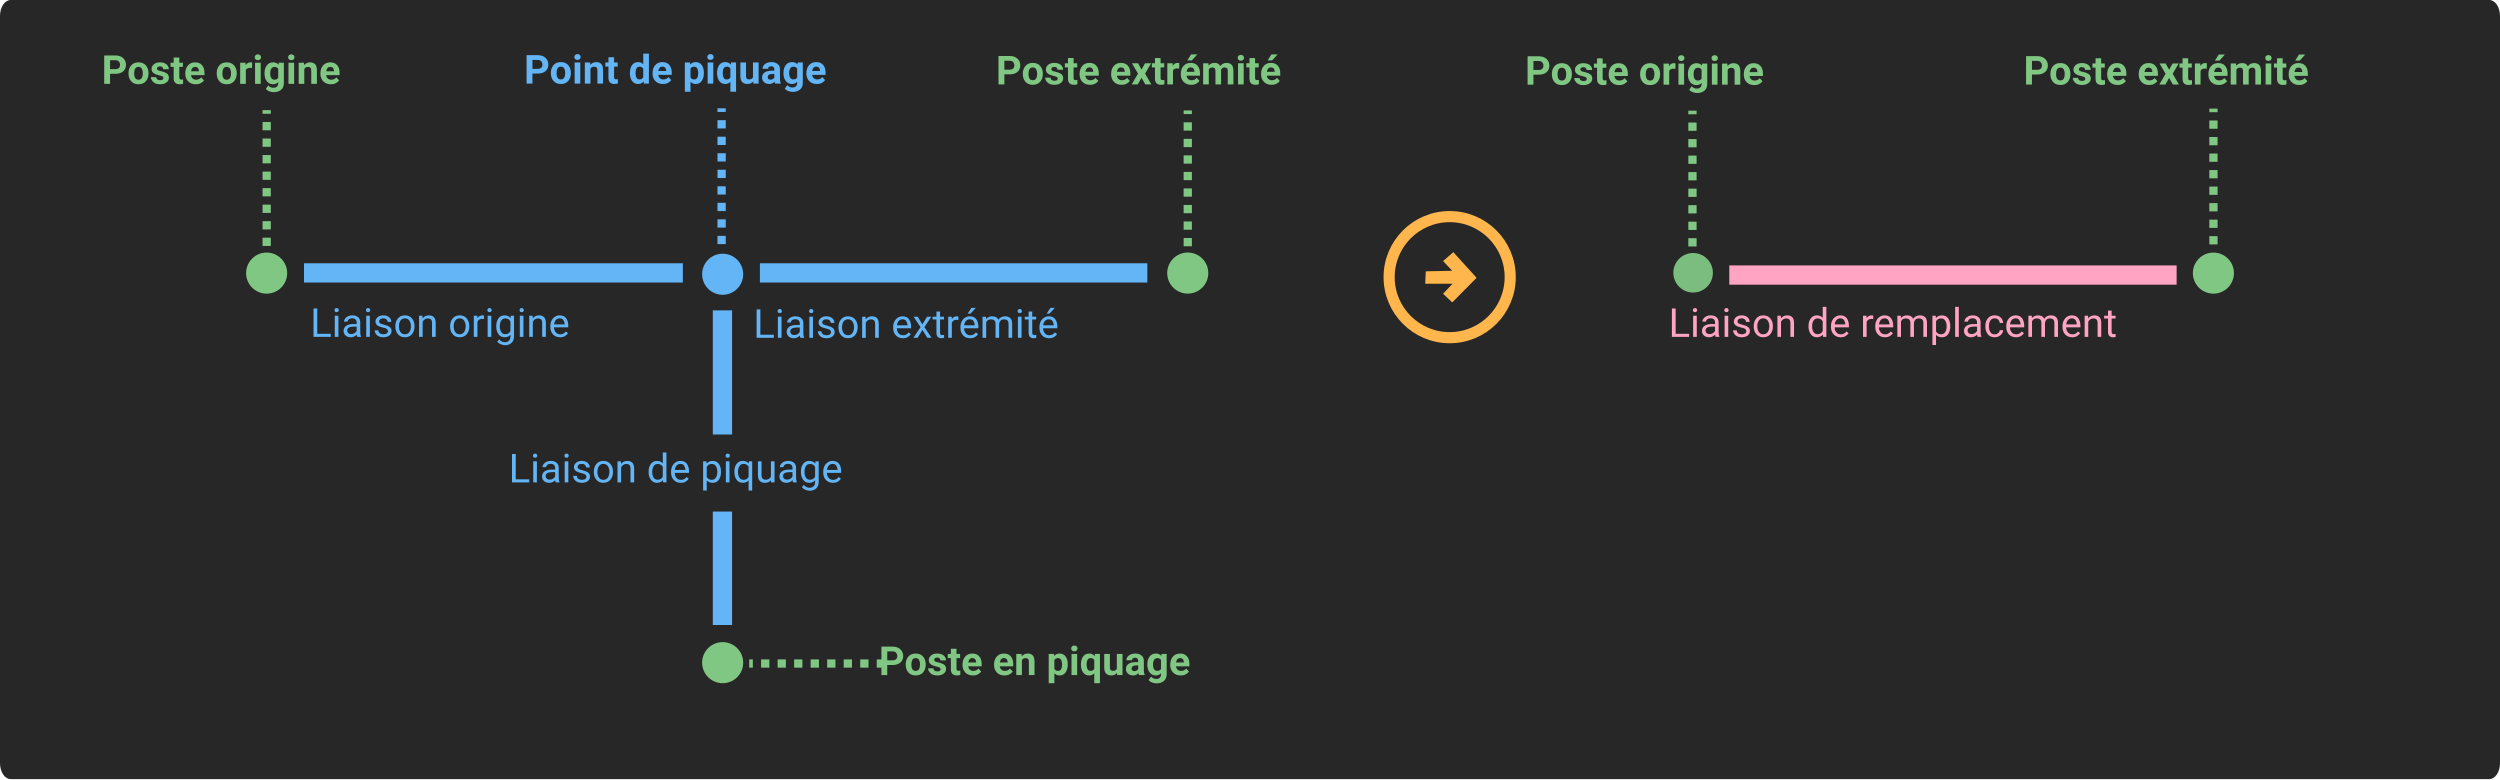
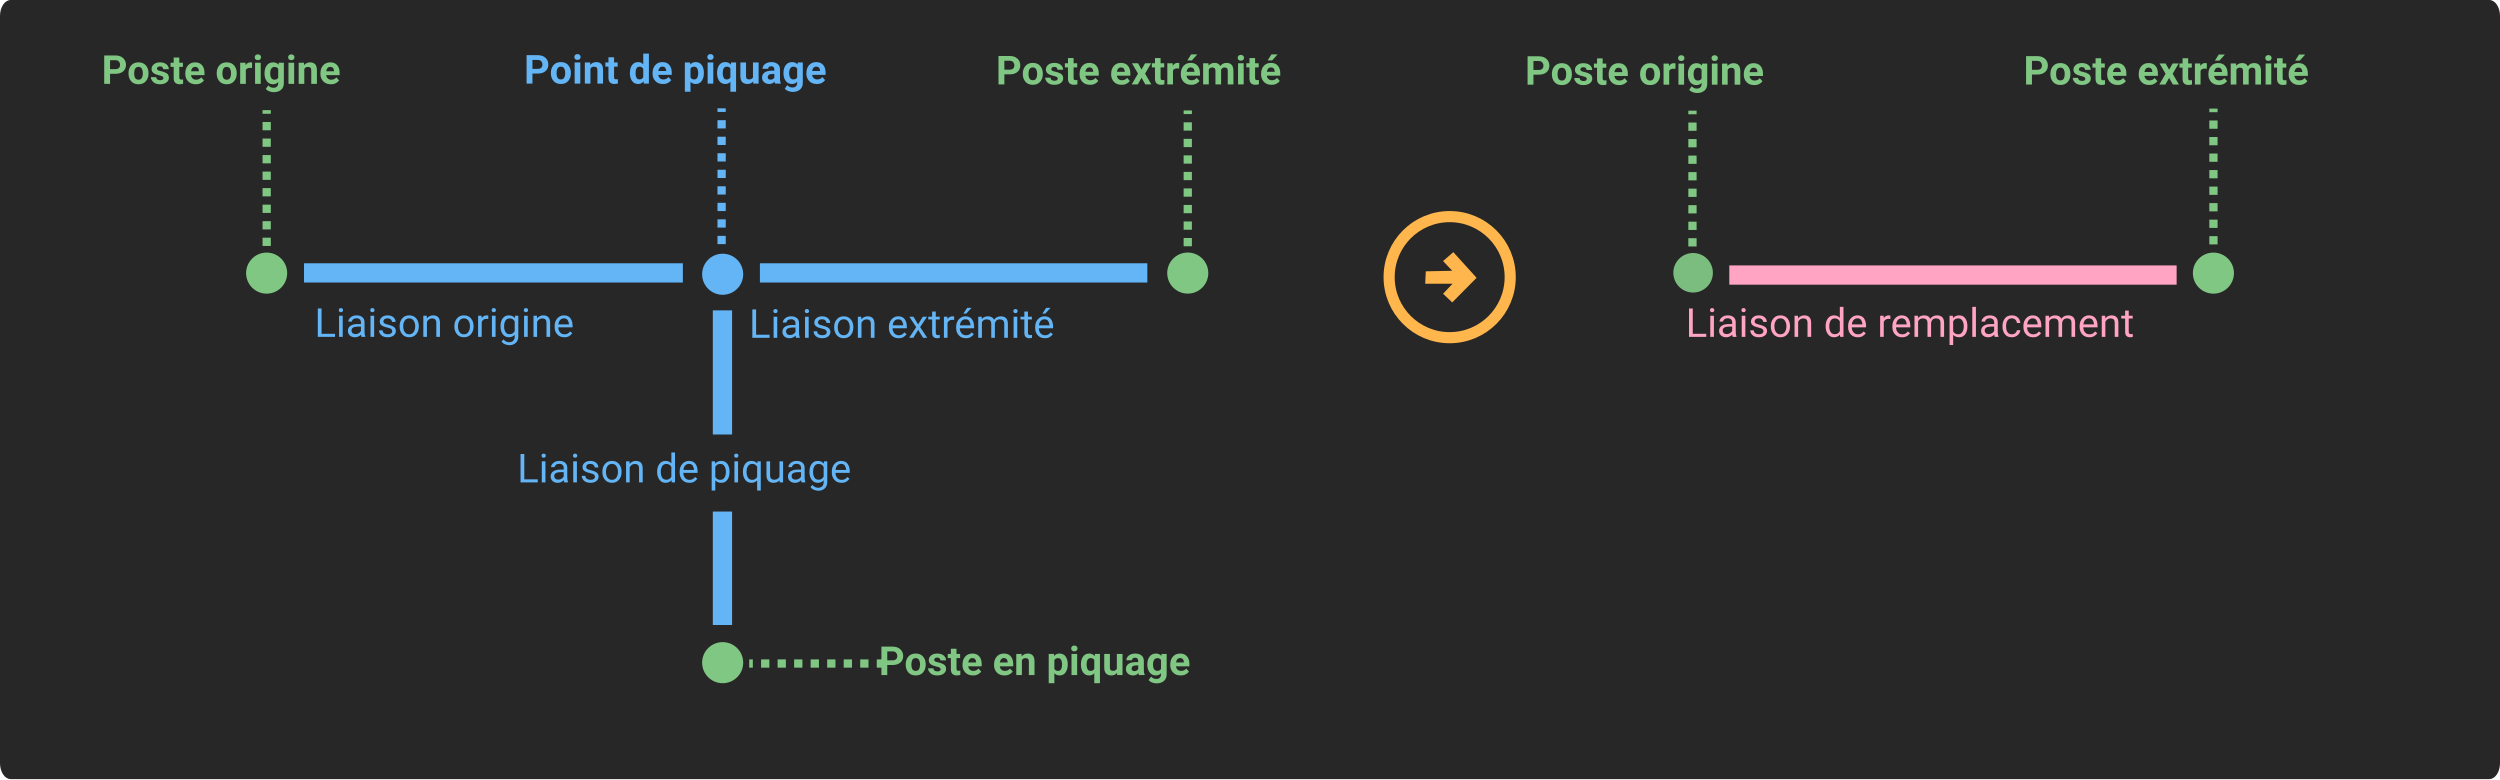
- <svg id="svg214" version="1.1" fill="none" viewBox="0 0 1168 364">
+ <svg viewBox="0 0 1168 364" fill="none" version="1.1" id="svg214">
  <defs id="defs218" />
  <g id="CREA - Supprimer un piquage - BLK">
-     <path fill="#272727" d="M1163.01 0H4.992C2.235 0 0 3.333 0 7.445V356.555C0 360.667 2.235 364 4.992 364H1163.01C1165.76 364 1168 360.667 1168 356.555V7.445C1168 3.333 1165.76 0 1163.01 0Z" id="delete-attach-line-illu-background" />
+     <path id="delete-attach-line-illu-background" d="M1163.01 0H4.992C2.235 0 0 3.333 0 7.445V356.555C0 360.667 2.235 364 4.992 364H1163.01C1165.76 364 1168 360.667 1168 356.555V7.445C1168 3.333 1165.76 0 1163.01 0Z" fill="#272727" />
    <g id="Group 4">
      <g id="Group 2">
-         <path stroke-width="5.2" stroke="#FFB74D" d="M677.284 157.765C692.905 157.765 705.569 145.101 705.569 129.481C705.569 113.86 692.905 101.196 677.284 101.196C661.663 101.196 649 113.86 649 129.481C649 145.101 661.663 157.765 677.284 157.765Z" id="path7084" />
-         <path fill="#FFB74D" d="M666.117 126.761L665.864 132.57L678.617 132.57L674.198 137.242L678.491 141.282L689.855 129.792L678.996 117.796L674.198 121.963L678.491 126.509L666.117 126.761Z" id="path9570" />
+         <path id="path7084" d="M677.284 157.765C692.905 157.765 705.569 145.101 705.569 129.481C705.569 113.86 692.905 101.196 677.284 101.196C661.663 101.196 649 113.86 649 129.481C649 145.101 661.663 157.765 677.284 157.765Z" stroke="#FFB74D" stroke-width="5.2" />
+         <path id="path9570" d="M666.117 126.761L665.864 132.57L678.617 132.57L674.198 137.242L678.491 141.282L689.855 129.792L678.996 117.796L674.198 121.963L678.491 126.509L666.117 126.761Z" fill="#FFB74D" />
      </g>
      <g id="Group 1">
-         <path fill="#81C784" d="M124.572 137.198C129.872 137.198 134.169 132.902 134.169 127.602C134.169 122.302 129.872 118.005 124.572 118.005C119.272 118.005 114.976 122.302 114.976 127.602C114.976 132.902 119.272 137.198 124.572 137.198Z" id="path3740-0-8" />
-         <path fill="#81C784" d="M554.919 137.178C560.219 137.178 564.515 132.881 564.515 127.581C564.515 122.281 560.219 117.985 554.919 117.985C549.619 117.985 545.323 122.281 545.323 127.581C545.323 132.881 549.619 137.178 554.919 137.178Z" id="path3740-0-5" />
-         <path fill="#64B5F6" d="M337.626 137.726C342.926 137.726 347.222 133.43 347.222 128.13C347.222 122.83 342.926 118.533 337.626 118.533C332.326 118.533 328.03 122.83 328.03 128.13C328.03 133.43 332.326 137.726 337.626 137.726Z" id="path3740-0-0" />
-         <path fill="#64B5F6" d="M311.647 123H149.412H142.03V132H149.412H311.647H319.03V123H311.647Z" id="lineBefore-6" />
+         <path id="path3740-0-8" d="M124.572 137.198C129.872 137.198 134.169 132.902 134.169 127.602C134.169 122.302 129.872 118.005 124.572 118.005C119.272 118.005 114.976 122.302 114.976 127.602C114.976 132.902 119.272 137.198 124.572 137.198Z" fill="#81C784" />
+         <path id="path3740-0-5" d="M554.919 137.178C560.219 137.178 564.515 132.881 564.515 127.581C564.515 122.281 560.219 117.985 554.919 117.985C549.619 117.985 545.323 122.281 545.323 127.581C545.323 132.881 549.619 137.178 554.919 137.178Z" fill="#81C784" />
+         <path id="path3740-0-0" d="M337.626 137.726C342.926 137.726 347.222 133.43 347.222 128.13C347.222 122.83 342.926 118.533 337.626 118.533C332.326 118.533 328.03 122.83 328.03 128.13C328.03 133.43 332.326 137.726 337.626 137.726Z" fill="#64B5F6" />
+         <path id="lineBefore-6" d="M311.647 123H149.412H142.03V132H149.412H311.647H319.03V123H311.647Z" fill="#64B5F6" />
        <g id="path7047-6">
-           <path id="path143" fill="#81C784" d="M337.137 114.052V50.602Z" />
-           <path id="path145" stroke-dasharray="3.86 3.86" stroke-width="3.857" stroke="#64B5F6" d="M337.137 114.052V50.602" />
+           <path d="M337.137 114.052V50.602Z" fill="#81C784" id="path143" />
+           <path d="M337.137 114.052V50.602" stroke="#64B5F6" stroke-width="3.857" stroke-dasharray="3.86 3.86" id="path145" />
        </g>
        <g id="path7047-8">
-           <path id="path148" fill="#81C784" d="M554.918 115.052V51.602Z" />
-           <path id="path150" stroke-dasharray="3.86 3.86" stroke-width="3.857" stroke="#81C784" d="M554.918 115.052V51.602" />
+           <path d="M554.918 115.052V51.602Z" fill="#81C784" id="path148" />
+           <path d="M554.918 115.052V51.602" stroke="#81C784" stroke-width="3.857" stroke-dasharray="3.86 3.86" id="path150" />
        </g>
        <g id="path7047-5">
-           <path id="path153" fill="#81C784" d="M124.594 114.909V51.459Z" />
-           <path id="path155" stroke-dasharray="3.86 3.86" stroke-width="3.857" stroke="#81C784" d="M124.594 114.909V51.459" />
+           <path d="M124.594 114.909V51.459Z" fill="#81C784" id="path153" />
+           <path d="M124.594 114.909V51.459" stroke="#81C784" stroke-width="3.857" stroke-dasharray="3.86 3.86" id="path155" />
        </g>
-         <path fill="#64B5F6" d="M528.48 123H362.579H355.03V132H362.579H528.48H536.03V123H528.48Z" id="lineBefore-6-4" />
+         <path id="lineBefore-6-4" d="M528.48 123H362.579H355.03V132H362.579H528.48H536.03V123H528.48Z" fill="#64B5F6" />
        <g id="path7047-2">
-           <path id="path159" fill="#81C784" d="M413.479 310H350.03Z" />
-           <path id="path161" stroke-dasharray="3.86 3.86" stroke-width="3.857" stroke="#81C784" d="M413.479 310H350.03" />
+           <path d="M413.479 310H350.03Z" fill="#81C784" id="path159" />
+           <path d="M413.479 310H350.03" stroke="#81C784" stroke-width="3.857" stroke-dasharray="3.86 3.86" id="path161" />
        </g>
-         <path fill="#64B5F6" d="M333.03 147.419V200.581V203H342.03V200.581V147.419V145H333.03V147.419Z" id="lineBefore" />
-         <path fill="#64B5F6" d="M333.03 241.211V289.789V292H342.03V289.789V241.211V239H333.03V241.211Z" id="lineBefore_2" />
-         <path fill="#81C784" d="M337.626 319.193C342.926 319.193 347.222 314.896 347.222 309.596C347.222 304.296 342.926 300 337.626 300C332.326 300 328.03 304.296 328.03 309.596C328.03 314.896 332.326 319.193 337.626 319.193Z" id="path3740-0" />
-         <text y="0" x="162.525" letter-spacing="0em" font-size="18.667" style="font-size:18.667px;font-family:Roboto;text-align:center;letter-spacing:0em;text-anchor:middle;white-space:pre;fill:#64B5F6" xml:space="preserve" id="text4625-2-3-9">
-           <tspan style="text-align:center;text-anchor:middle" id="delete-attach-attached-line-left-txt" y="225.38" x="336.5">Liaison de piquage</tspan>
+         <path id="lineBefore" d="M333.03 147.419V200.581V203H342.03V200.581V147.419V145H333.03V147.419Z" fill="#64B5F6" />
+         <path id="lineBefore_2" d="M333.03 241.211V289.789V292H342.03V289.789V241.211V239H333.03V241.211Z" fill="#64B5F6" />
+         <path id="path3740-0" d="M337.626 319.193C342.926 319.193 347.222 314.896 347.222 309.596C347.222 304.296 342.926 300 337.626 300C332.326 300 328.03 304.296 328.03 309.596C328.03 314.896 332.326 319.193 337.626 319.193Z" fill="#81C784" />
+         <text id="text4625-2-3-9" xml:space="preserve" style="font-size:18.667px;font-family:Roboto;text-align:center;letter-spacing:0em;text-anchor:middle;white-space:pre;fill:#64b5f6" font-size="18.667" letter-spacing="0em" x="166.525" y="0">
+           <tspan x="340.5" y="225.38" id="delete-attach-attached-line-left-txt" style="text-align:center;text-anchor:middle">Liaison de piquage</tspan>
        </text>
-         <text y="0" x="168.28" letter-spacing="0em" font-weight="bold" font-size="18.667" style="font-weight:bold;font-size:18.667px;font-family:Roboto;text-align:center;letter-spacing:0em;text-anchor:middle;white-space:pre;fill:#81C784" xml:space="preserve" id="text177">
-           <tspan style="text-align:center;text-anchor:middle" id="delete-attach-attached-voltage-level-left-txt" y="315.38" x="504.304">Poste en piquage</tspan>
+         <text id="text177" xml:space="preserve" style="font-weight:bold;font-size:18.667px;font-family:Roboto;text-align:center;letter-spacing:0em;text-anchor:middle;white-space:pre;fill:#81C784" font-size="18.667" font-weight="bold" letter-spacing="0em" x="168.28" y="0">
+           <tspan x="504.304" y="315.38" id="delete-attach-attached-voltage-level-left-txt" style="text-align:center;text-anchor:middle">Poste en piquage</tspan>
        </text>
-         <text y="0" x="149.002" letter-spacing="0em" font-weight="bold" font-size="18.667" style="font-weight:bold;font-size:18.667px;font-family:Roboto;text-align:center;letter-spacing:0em;text-anchor:middle;white-space:pre;fill:#81C784" xml:space="preserve" id="text4625-3-2">
-           <tspan style="text-align:center;text-anchor:middle" id="delete-attach-line-voltage-level2-left-txt" y="39.43" x="552.877">Poste extrémité</tspan>
+         <text id="text4625-3-2" xml:space="preserve" style="font-weight:bold;font-size:18.667px;font-family:Roboto;text-align:center;letter-spacing:0em;text-anchor:middle;white-space:pre;fill:#81C784" font-size="18.667" font-weight="bold" letter-spacing="0em" x="149.002" y="0">
+           <tspan x="552.877" y="39.43" id="delete-attach-line-voltage-level2-left-txt" style="text-align:center;text-anchor:middle">Poste extrémité</tspan>
        </text>
-         <text y="0" x="149.37" letter-spacing="0em" font-size="18.667" style="font-size:18.667px;font-family:Roboto;text-align:center;letter-spacing:0em;text-anchor:middle;white-space:pre;fill:#64B5F6" xml:space="preserve" id="text4625-2-3-9_2">
-           <tspan style="text-align:center;text-anchor:middle" id="delete-attach-line-line2-left-txt" y="157.831" x="444.153">Liaison extrémité</tspan>
+         <text id="text4625-2-3-9_2" xml:space="preserve" style="font-size:18.667px;font-family:Roboto;text-align:center;letter-spacing:0em;text-anchor:middle;white-space:pre;fill:#64b5f6" font-size="18.667" letter-spacing="0em" x="147.37" y="0">
+           <tspan x="442.153" y="157.831" id="delete-attach-line-line2-left-txt" style="text-align:center;text-anchor:middle">Liaison extrémité</tspan>
        </text>
-         <text y="0" x="246.55" letter-spacing="0em" font-weight="bold" font-size="18.667" style="font-weight:bold;font-size:18.667px;font-family:Roboto;text-align:center;letter-spacing:0em;text-anchor:middle;white-space:pre;fill:#64B5F6" xml:space="preserve" id="text4625-9-6">
-           <tspan style="text-align:center;text-anchor:middle" id="delete-attach-line-attachment-point1-left-txt" y="39.056" x="336.418">Point de piquage</tspan>
+         <text id="text4625-9-6" xml:space="preserve" style="font-weight:bold;font-size:18.667px;font-family:Roboto;text-align:center;letter-spacing:0em;text-anchor:middle;white-space:pre;fill:#64B5F6" font-size="18.667" font-weight="bold" letter-spacing="0em" x="246.55" y="0">
+           <tspan x="336.418" y="39.056" id="delete-attach-line-attachment-point1-left-txt" style="text-align:center;text-anchor:middle">Point de piquage</tspan>
        </text>
-         <text y="0" x="122.464" letter-spacing="0em" font-size="18.667" style="font-size:18.667px;font-family:Roboto;text-align:center;letter-spacing:0em;text-anchor:middle;white-space:pre;fill:#64B5F6" xml:space="preserve" id="text1382">
-           <tspan style="text-align:center;text-anchor:middle" id="delete-attach-line-line1-left-txt" y="157.38" x="226.39">Liaison origine</tspan>
+         <text id="text1382" xml:space="preserve" style="font-size:18.667px;font-family:Roboto;text-align:center;letter-spacing:0em;text-anchor:middle;white-space:pre;fill:#64b5f6" font-size="18.667" letter-spacing="0em" x="124.464" y="0">
+           <tspan x="228.39" y="157.38" id="delete-attach-line-line1-left-txt" style="text-align:center;text-anchor:middle">Liaison origine</tspan>
        </text>
-         <text y="0" x="124.61" letter-spacing="0em" font-weight="bold" font-size="18.667" style="font-weight:bold;font-size:18.667px;font-family:Roboto;text-align:center;letter-spacing:0em;text-anchor:middle;white-space:pre;fill:#81C784" xml:space="preserve" id="text4625-9">
-           <tspan style="text-align:center;text-anchor:middle" id="delete-attach-line-voltage-level1-left-txt" y="39.176" x="124.228">Poste origine</tspan>
+         <text id="text4625-9" xml:space="preserve" style="font-weight:bold;font-size:18.667px;font-family:Roboto;text-align:center;letter-spacing:0em;text-anchor:middle;white-space:pre;fill:#81C784" font-size="18.667" font-weight="bold" letter-spacing="0em" x="124.61" y="0">
+           <tspan x="124.228" y="39.176" id="delete-attach-line-voltage-level1-left-txt" style="text-align:center;text-anchor:middle">Poste origine</tspan>
        </text>
      </g>
      <g id="Group 3">
-         <path fill="#FFA4C2" d="M1008.21 124H816.642H807.925V133H816.642H1008.21H1016.92V124H1008.21Z" id="lineBefore_3" />
-         <path fill-opacity="0.941" fill="#81C784" d="M791.019 136.678C796.121 136.678 800.258 132.541 800.258 127.439C800.258 122.336 796.121 118.199 791.019 118.199C785.916 118.199 781.779 122.336 781.779 127.439C781.779 132.541 785.916 136.678 791.019 136.678Z" id="path3740" />
-         <path fill="#81C784" d="M1034.1 137.198C1039.4 137.198 1043.7 132.902 1043.7 127.602C1043.7 122.302 1039.4 118.005 1034.1 118.005C1028.8 118.005 1024.51 122.302 1024.51 127.602C1024.51 132.902 1028.8 137.198 1034.1 137.198Z" id="path3740-0_2" />
+         <path id="lineBefore_3" d="M1008.21 124H816.642H807.925V133H816.642H1008.21H1016.92V124H1008.21Z" fill="#FFA4C2" />
+         <path id="path3740" d="M791.019 136.678C796.121 136.678 800.258 132.541 800.258 127.439C800.258 122.336 796.121 118.199 791.019 118.199C785.916 118.199 781.779 122.336 781.779 127.439C781.779 132.541 785.916 136.678 791.019 136.678Z" fill="#81C784" fill-opacity="0.941" />
+         <path id="path3740-0_2" d="M1034.1 137.198C1039.4 137.198 1043.7 132.902 1043.7 127.602C1043.7 122.302 1039.4 118.005 1034.1 118.005C1028.8 118.005 1024.51 122.302 1024.51 127.602C1024.51 132.902 1028.8 137.198 1034.1 137.198Z" fill="#81C784" />
        <g id="path7047">
-           <path id="path192" fill="#81C784" d="M790.722 115.151V51.701Z" />
-           <path id="path194" stroke-dasharray="3.86 3.86" stroke-width="3.857" stroke="#81C784" d="M790.722 115.151V51.701" />
+           <path d="M790.722 115.151V51.701Z" fill="#81C784" id="path192" />
+           <path d="M790.722 115.151V51.701" stroke="#81C784" stroke-width="3.857" stroke-dasharray="3.86 3.86" id="path194" />
        </g>
        <g id="path7047-2_2">
-           <path id="path197" fill="#81C784" d="M1034.12 114.191V50.741Z" />
-           <path id="path199" stroke-dasharray="3.86 3.86" stroke-width="3.857" stroke="#81C784" d="M1034.12 114.191V50.741" />
+           <path d="M1034.12 114.191V50.741Z" fill="#81C784" id="path197" />
+           <path d="M1034.12 114.191V50.741" stroke="#81C784" stroke-width="3.857" stroke-dasharray="3.86 3.86" id="path199" />
        </g>
-         <text y="0" x="149.002" letter-spacing="0em" font-weight="bold" font-size="18.667" style="font-weight:bold;font-size:18.667px;font-family:Roboto;text-align:center;letter-spacing:0em;text-anchor:middle;white-space:pre;fill:#81C784" xml:space="preserve" id="text177_2">
-           <tspan style="text-align:center;text-anchor:middle" id="delete-attach-line-voltage-level2-right-txt" y="39.509" x="1032.962">Poste extrémité</tspan>
+         <text id="text177_2" xml:space="preserve" style="font-weight:bold;font-size:18.667px;font-family:Roboto;text-align:center;letter-spacing:0em;text-anchor:middle;white-space:pre;fill:#81C784" font-size="18.667" font-weight="bold" letter-spacing="0em" x="149.002" y="0">
+           <tspan x="1032.962" y="39.509" id="delete-attach-line-voltage-level2-right-txt" style="text-align:center;text-anchor:middle">Poste extrémité</tspan>
        </text>
-         <text y="0" x="215.041" letter-spacing="0em" font-size="18.667" style="font-size:18.667px;font-family:Roboto;text-align:center;letter-spacing:0em;text-anchor:middle;white-space:pre;fill:#ffa4c2" xml:space="preserve" id="text4625-2">
-           <tspan style="text-align:center;text-anchor:middle" id="delete-attach-line-replacing-line-right-txt" y="157.38" x="905.152">Liaison de remplacement</tspan>
+         <text id="text4625-2" xml:space="preserve" style="font-size:18.667px;font-family:Roboto;text-align:center;letter-spacing:0em;text-anchor:middle;white-space:pre;fill:#ffa4c2" font-size="18.667" letter-spacing="0em" x="223.041" y="0">
+           <tspan x="913.152" y="157.38" id="delete-attach-line-replacing-line-right-txt" style="text-align:center;text-anchor:middle">Liaison de remplacement</tspan>
        </text>
-         <text y="0" x="124.61" letter-spacing="0em" font-weight="bold" font-size="18.667" style="font-weight:bold;font-size:18.667px;font-family:Roboto;text-align:center;letter-spacing:0em;text-anchor:middle;white-space:pre;fill:#81C784" xml:space="preserve" id="text4625">
-           <tspan style="text-align:center;text-anchor:middle" id="delete-attach-line-voltage-level1-right-txt" y="39.567" x="789.228">Poste origine</tspan>
+         <text id="text4625" xml:space="preserve" style="font-weight:bold;font-size:18.667px;font-family:Roboto;text-align:center;letter-spacing:0em;text-anchor:middle;white-space:pre;fill:#81C784" font-size="18.667" font-weight="bold" letter-spacing="0em" x="124.61" y="0">
+           <tspan x="789.228" y="39.567" id="delete-attach-line-voltage-level1-right-txt" style="text-align:center;text-anchor:middle">Poste origine</tspan>
        </text>
      </g>
    </g>
  </g>
</svg>
